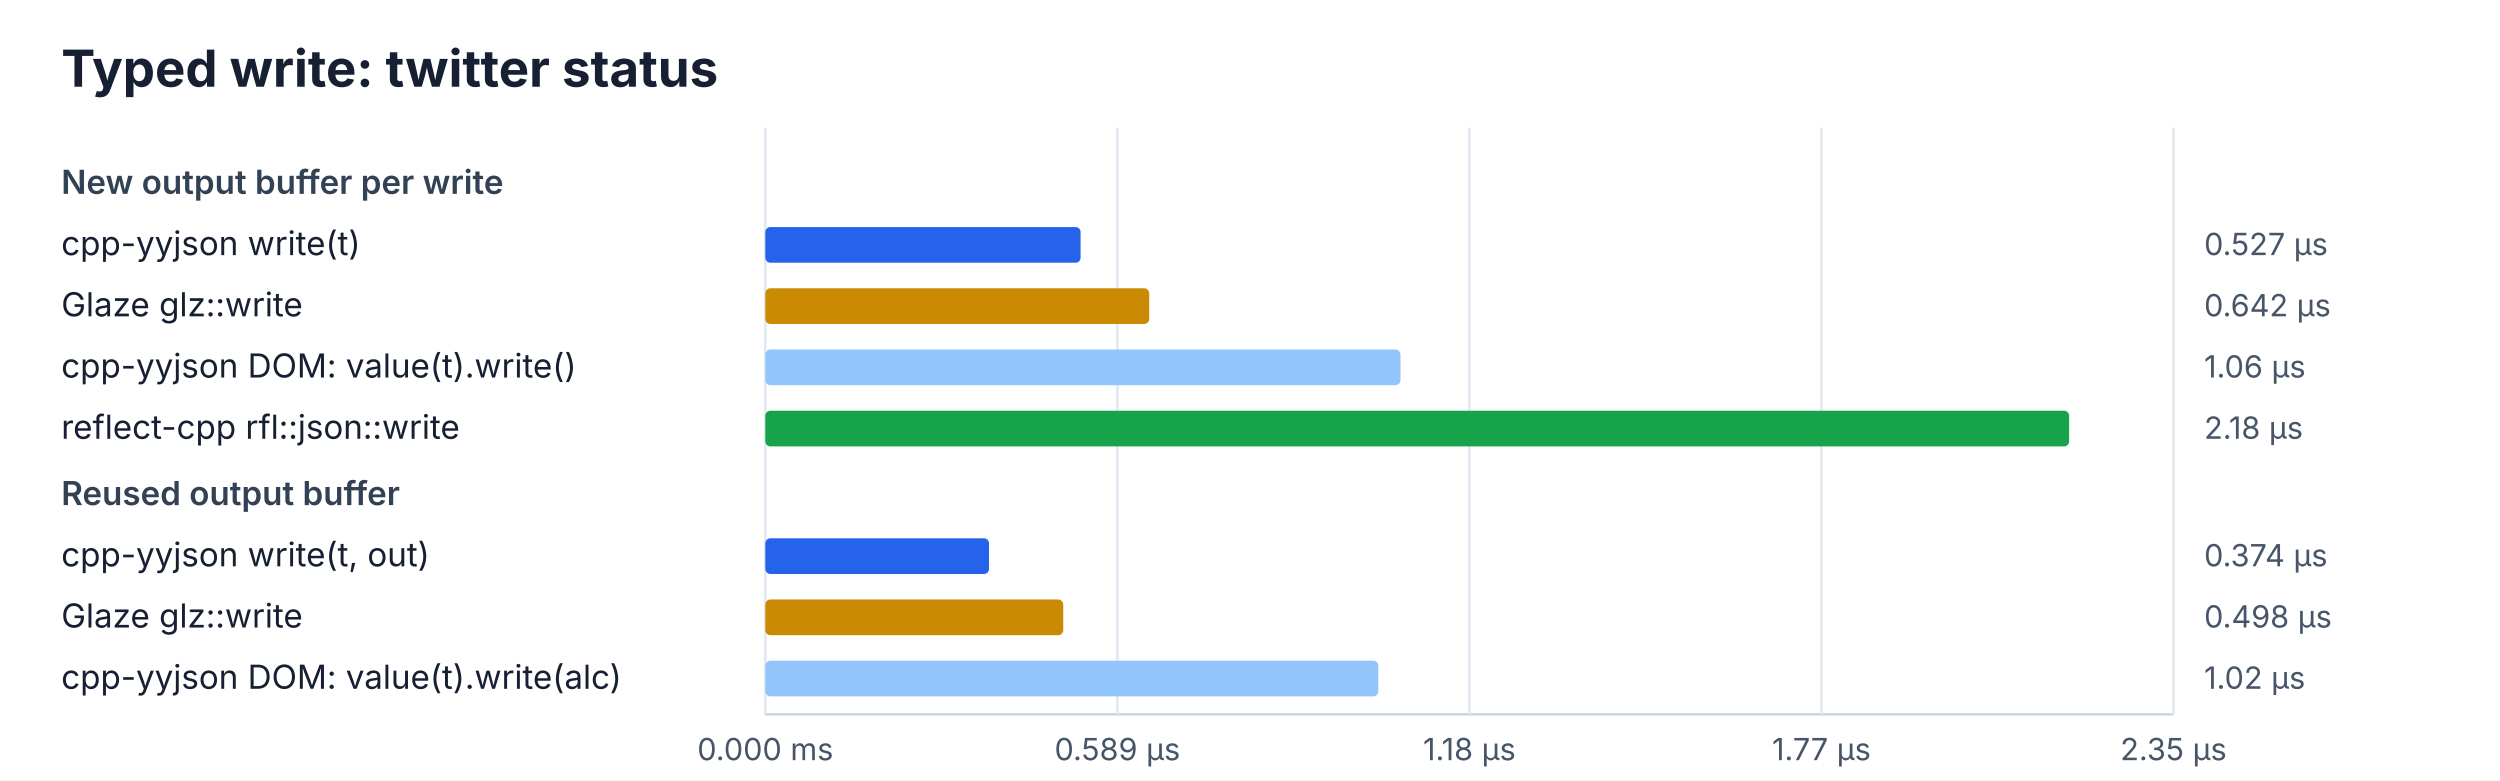
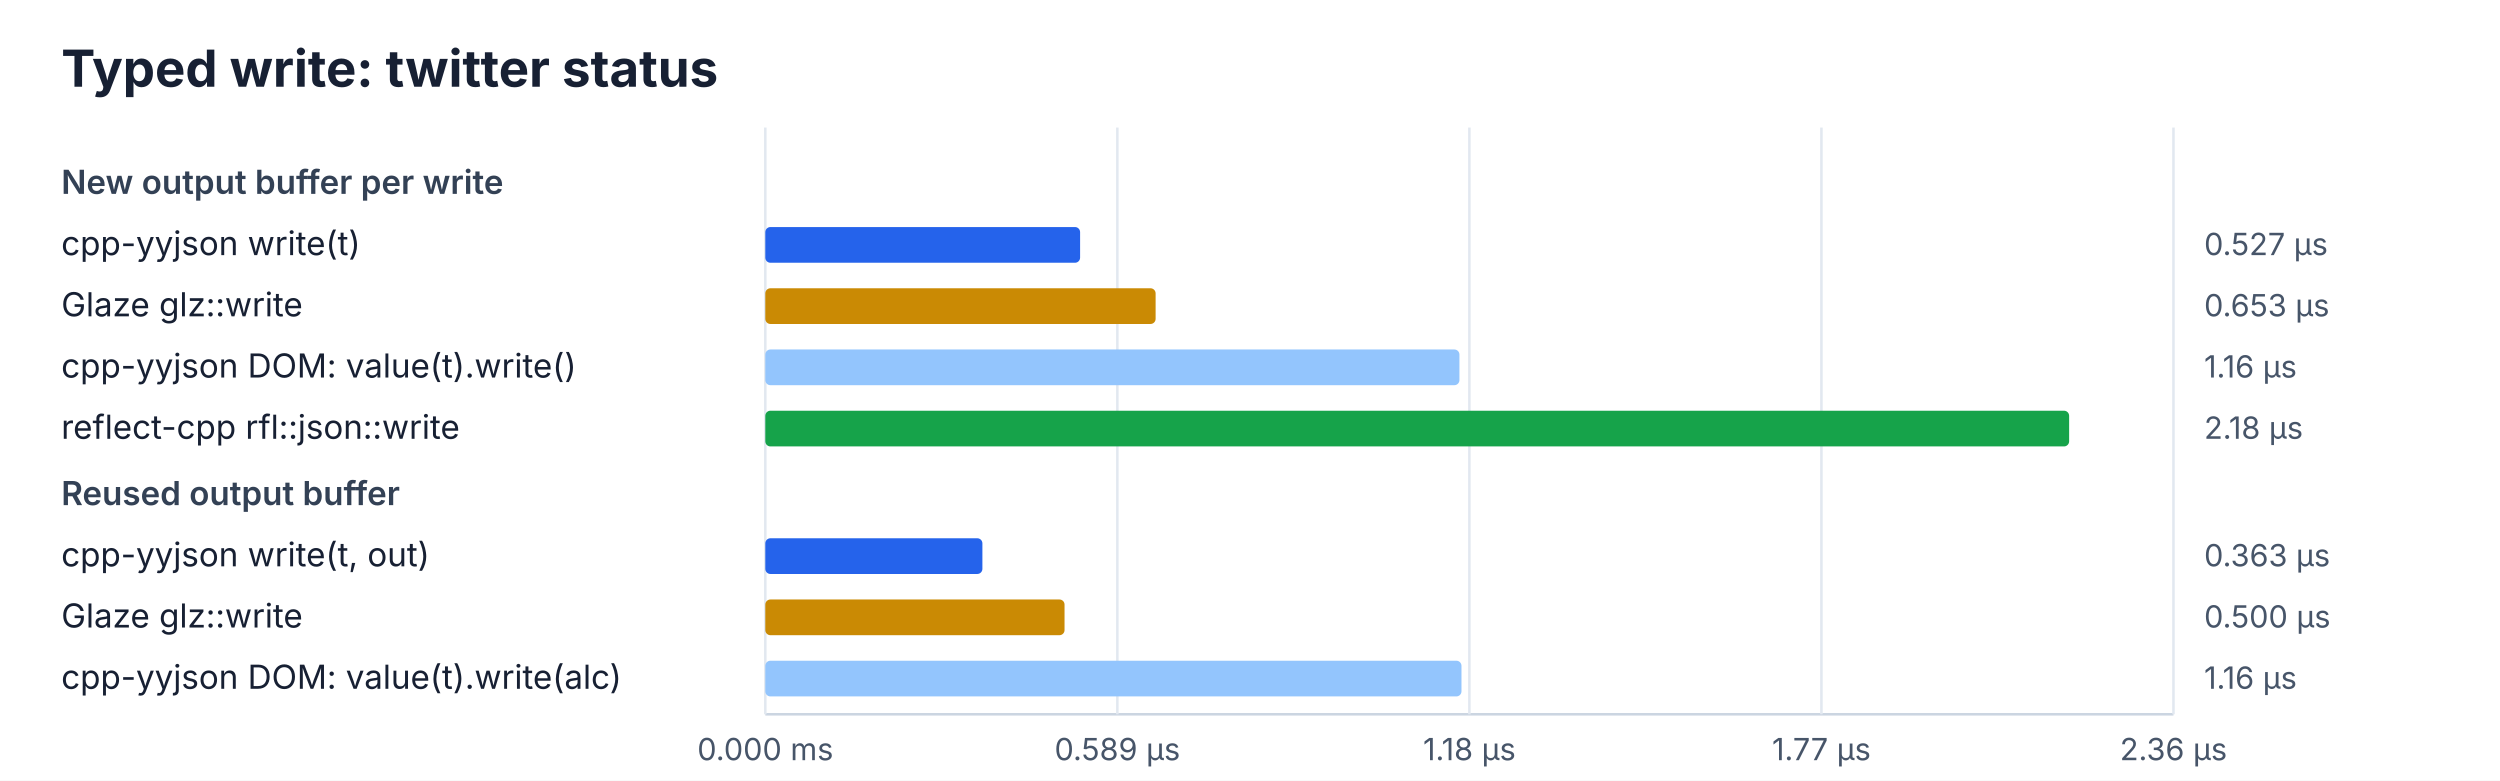
<svg xmlns="http://www.w3.org/2000/svg" width="980" height="306" viewBox="0 0 980 306">
  <rect width="100%" height="100%" fill="#ffffff" />
  <style>text{font-family:ui-sans-serif,system-ui,-apple-system,BlinkMacSystemFont,"Segoe UI",sans-serif;fill:#172033}.title{font-size:20px;font-weight:700}.heading{font-size:13px;font-weight:600;fill:#334155}.label{font-size:13px}.value{font-size:12px;fill:#475569}.axis{stroke:#cbd5e1;stroke-width:1}.grid{stroke:#e2e8f0;stroke-width:1}</style>
  <text x="24" y="34" class="title">Typed write: twitter status</text>
  <line x1="300" y1="280" x2="852" y2="280" class="axis" />
  <line x1="300.0" y1="50" x2="300.0" y2="280" class="grid" />
  <text x="300.0" y="298" class="value" text-anchor="middle">0.000 ms</text>
  <line x1="438.0" y1="50" x2="438.0" y2="280" class="grid" />
  <text x="438.0" y="298" class="value" text-anchor="middle">0.589 µs</text>
  <line x1="576.0" y1="50" x2="576.0" y2="280" class="grid" />
  <text x="576.0" y="298" class="value" text-anchor="middle">1.18 µs</text>
  <line x1="714.0" y1="50" x2="714.0" y2="280" class="grid" />
  <text x="714.0" y="298" class="value" text-anchor="middle">1.77 µs</text>
  <line x1="852.0" y1="50" x2="852.0" y2="280" class="grid" />
-   <text x="852.0" y="298" class="value" text-anchor="middle">2.35 µs</text>
+   <text x="852.0" y="298" class="value" text-anchor="middle">2.36 µs</text>
  <text x="24" y="76" class="heading">New output buffer per write</text>
  <text x="24" y="100" class="label">cpp-yyjson write(t)</text>
-   <rect x="300" y="89" width="123.6" height="14" rx="2" fill="#2563eb" />
+   <rect x="300" y="89" width="123.4" height="14" rx="2" fill="#2563eb" />
  <text x="864" y="100" class="value">0.527 µs</text>
  <text x="24" y="124" class="label">Glaze glz::write</text>
-   <rect x="300" y="113" width="150.5" height="14" rx="2" fill="#ca8a04" />
-   <text x="864" y="124" class="value">0.642 µs</text>
+   <rect x="300" y="113" width="153.0" height="14" rx="2" fill="#ca8a04" />
+   <text x="864" y="124" class="value">0.653 µs</text>
  <text x="24" y="148" class="label">cpp-yyjson DOM: value(t).write()</text>
-   <rect x="300" y="137" width="249.0" height="14" rx="2" fill="#93c5fd" />
-   <text x="864" y="148" class="value">1.06 µs</text>
+   <rect x="300" y="137" width="272.1" height="14" rx="2" fill="#93c5fd" />
+   <text x="864" y="148" class="value">1.16 µs</text>
  <text x="24" y="172" class="label">reflect-cpp rfl::json::write</text>
  <rect x="300" y="161" width="511.1" height="14" rx="2" fill="#16a34a" />
  <text x="864" y="172" class="value">2.18 µs</text>
  <text x="24" y="198" class="heading">Reused output buffer</text>
  <text x="24" y="222" class="label">cpp-yyjson write(t, out)</text>
-   <rect x="300" y="211" width="87.7" height="14" rx="2" fill="#2563eb" />
-   <text x="864" y="222" class="value">0.374 µs</text>
+   <rect x="300" y="211" width="85.1" height="14" rx="2" fill="#2563eb" />
+   <text x="864" y="222" class="value">0.363 µs</text>
  <text x="24" y="246" class="label">Glaze glz::write</text>
-   <rect x="300" y="235" width="116.8" height="14" rx="2" fill="#ca8a04" />
-   <text x="864" y="246" class="value">0.498 µs</text>
+   <rect x="300" y="235" width="117.3" height="14" rx="2" fill="#ca8a04" />
+   <text x="864" y="246" class="value">0.500 µs</text>
  <text x="24" y="270" class="label">cpp-yyjson DOM: value(t).write(alc)</text>
-   <rect x="300" y="259" width="240.3" height="14" rx="2" fill="#93c5fd" />
-   <text x="864" y="270" class="value">1.02 µs</text>
+   <rect x="300" y="259" width="272.9" height="14" rx="2" fill="#93c5fd" />
+   <text x="864" y="270" class="value">1.16 µs</text>
</svg>
